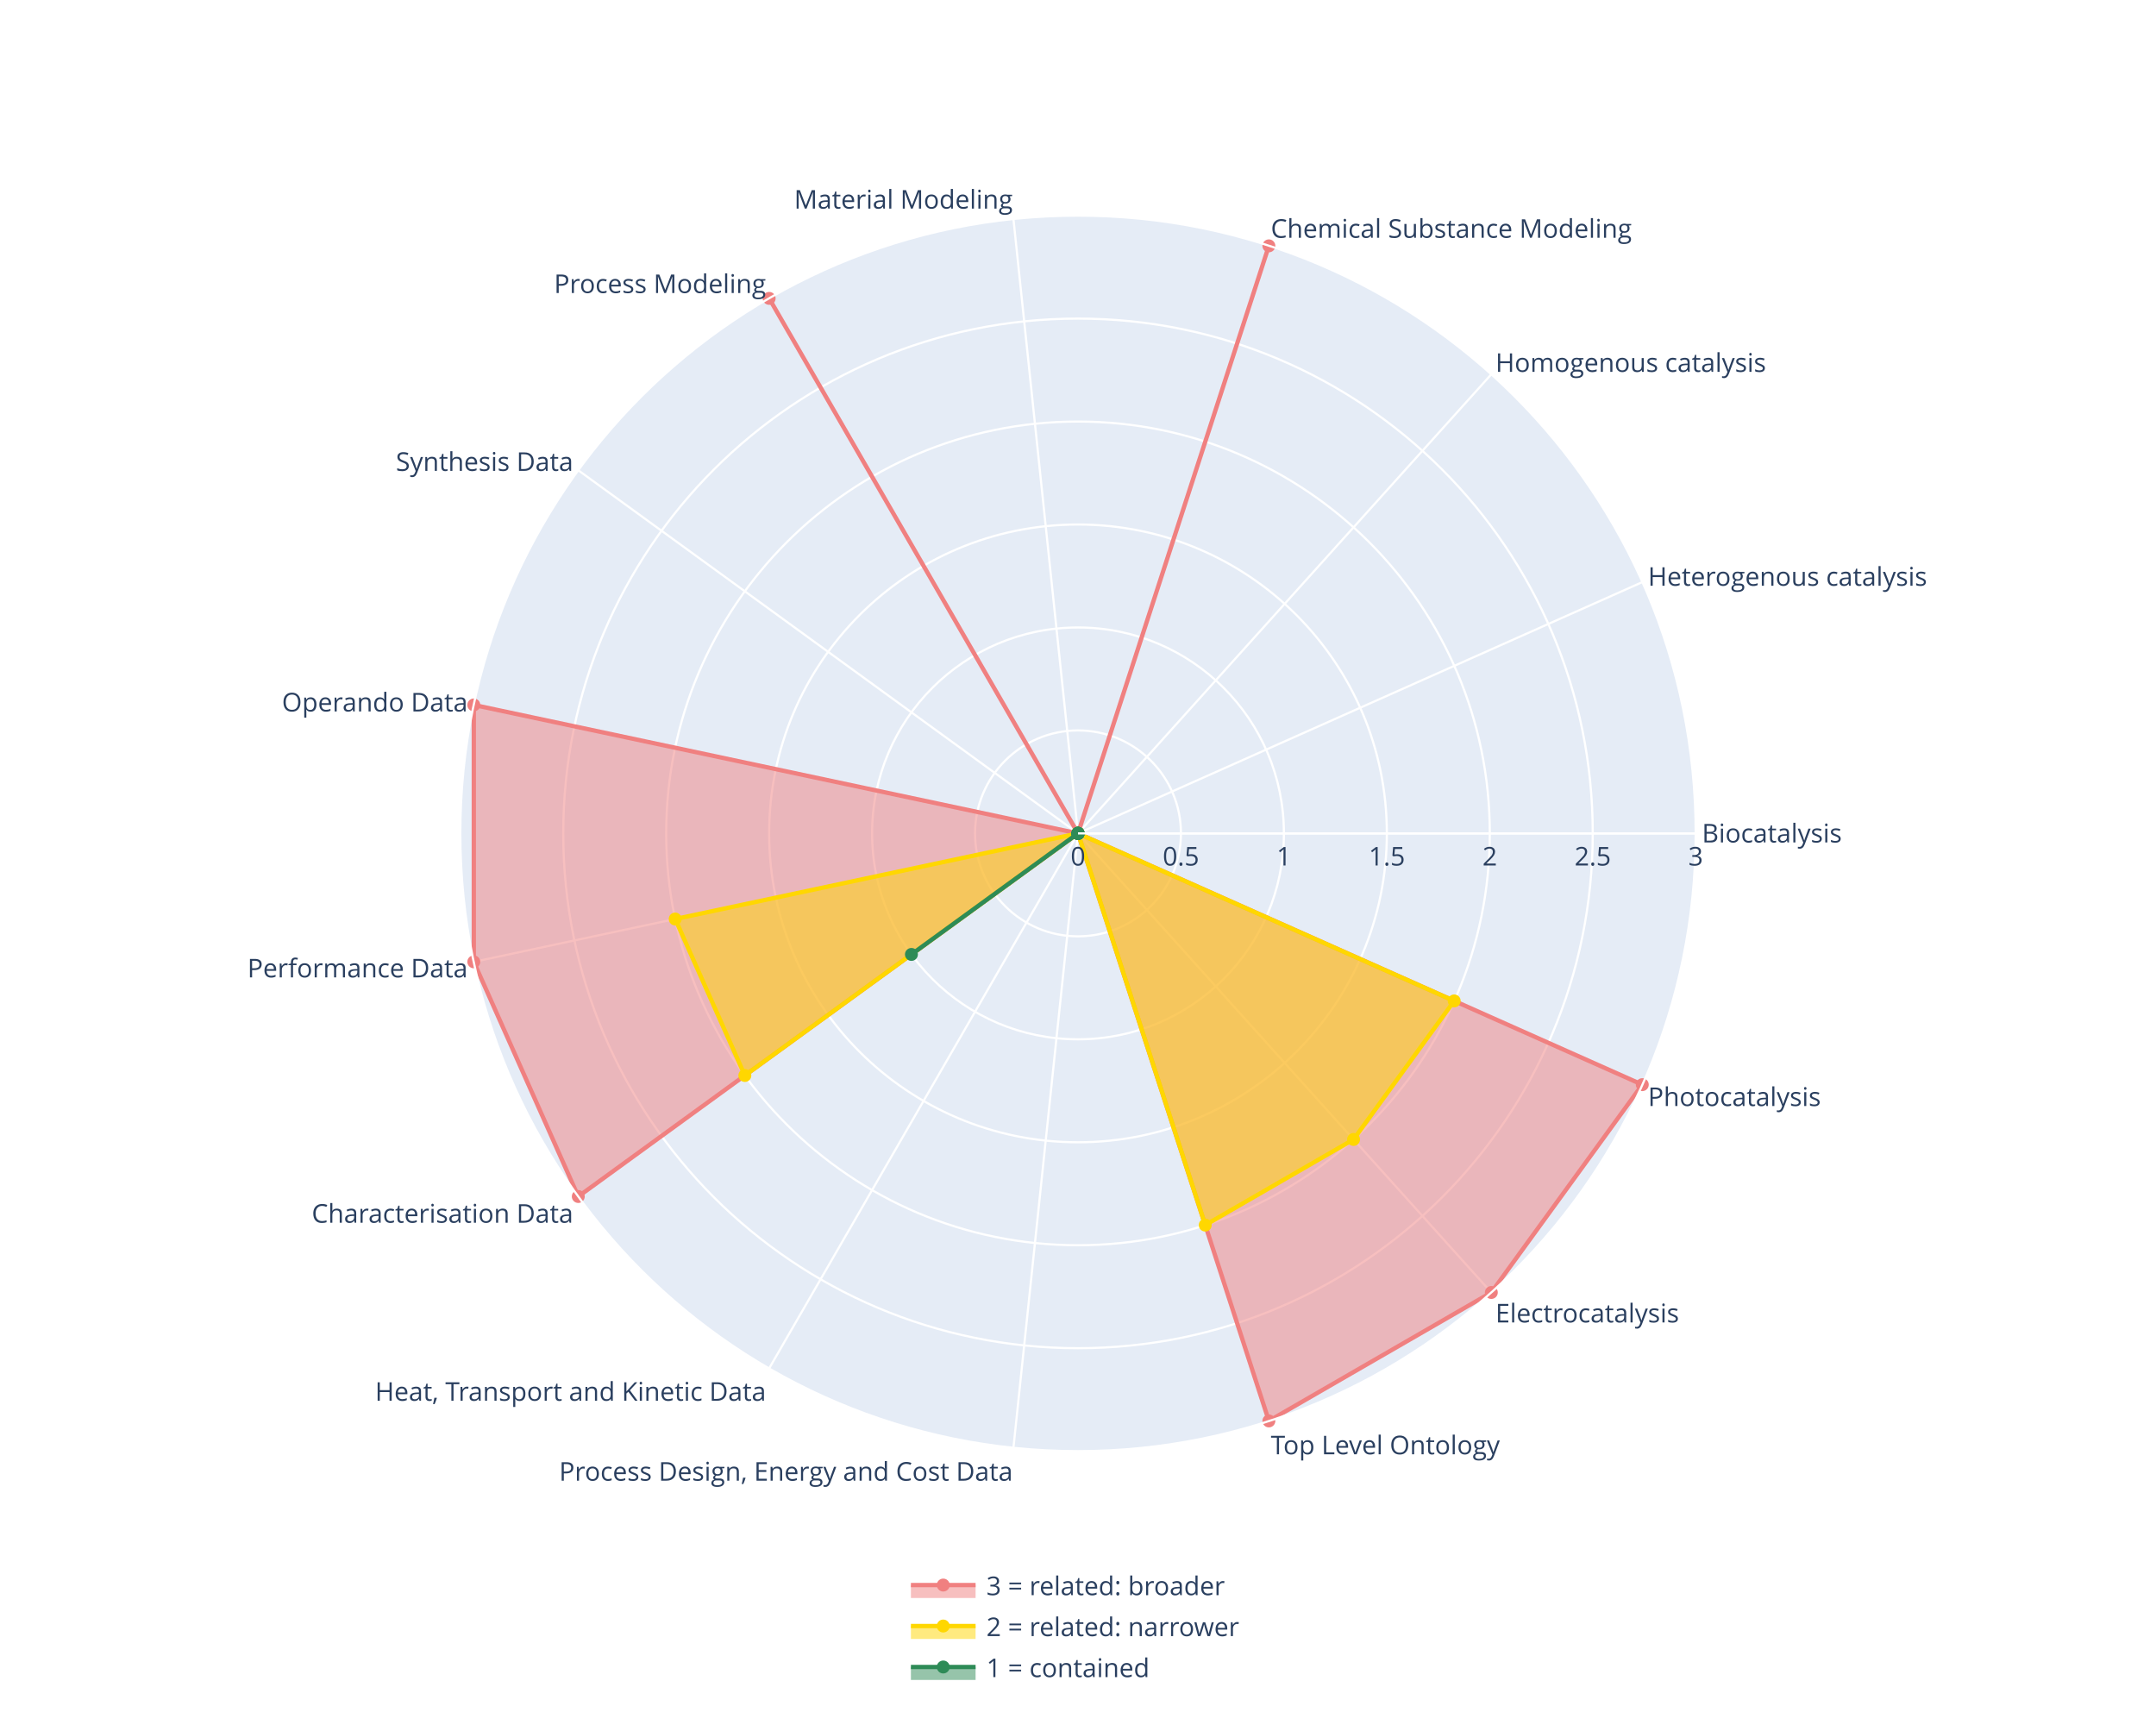
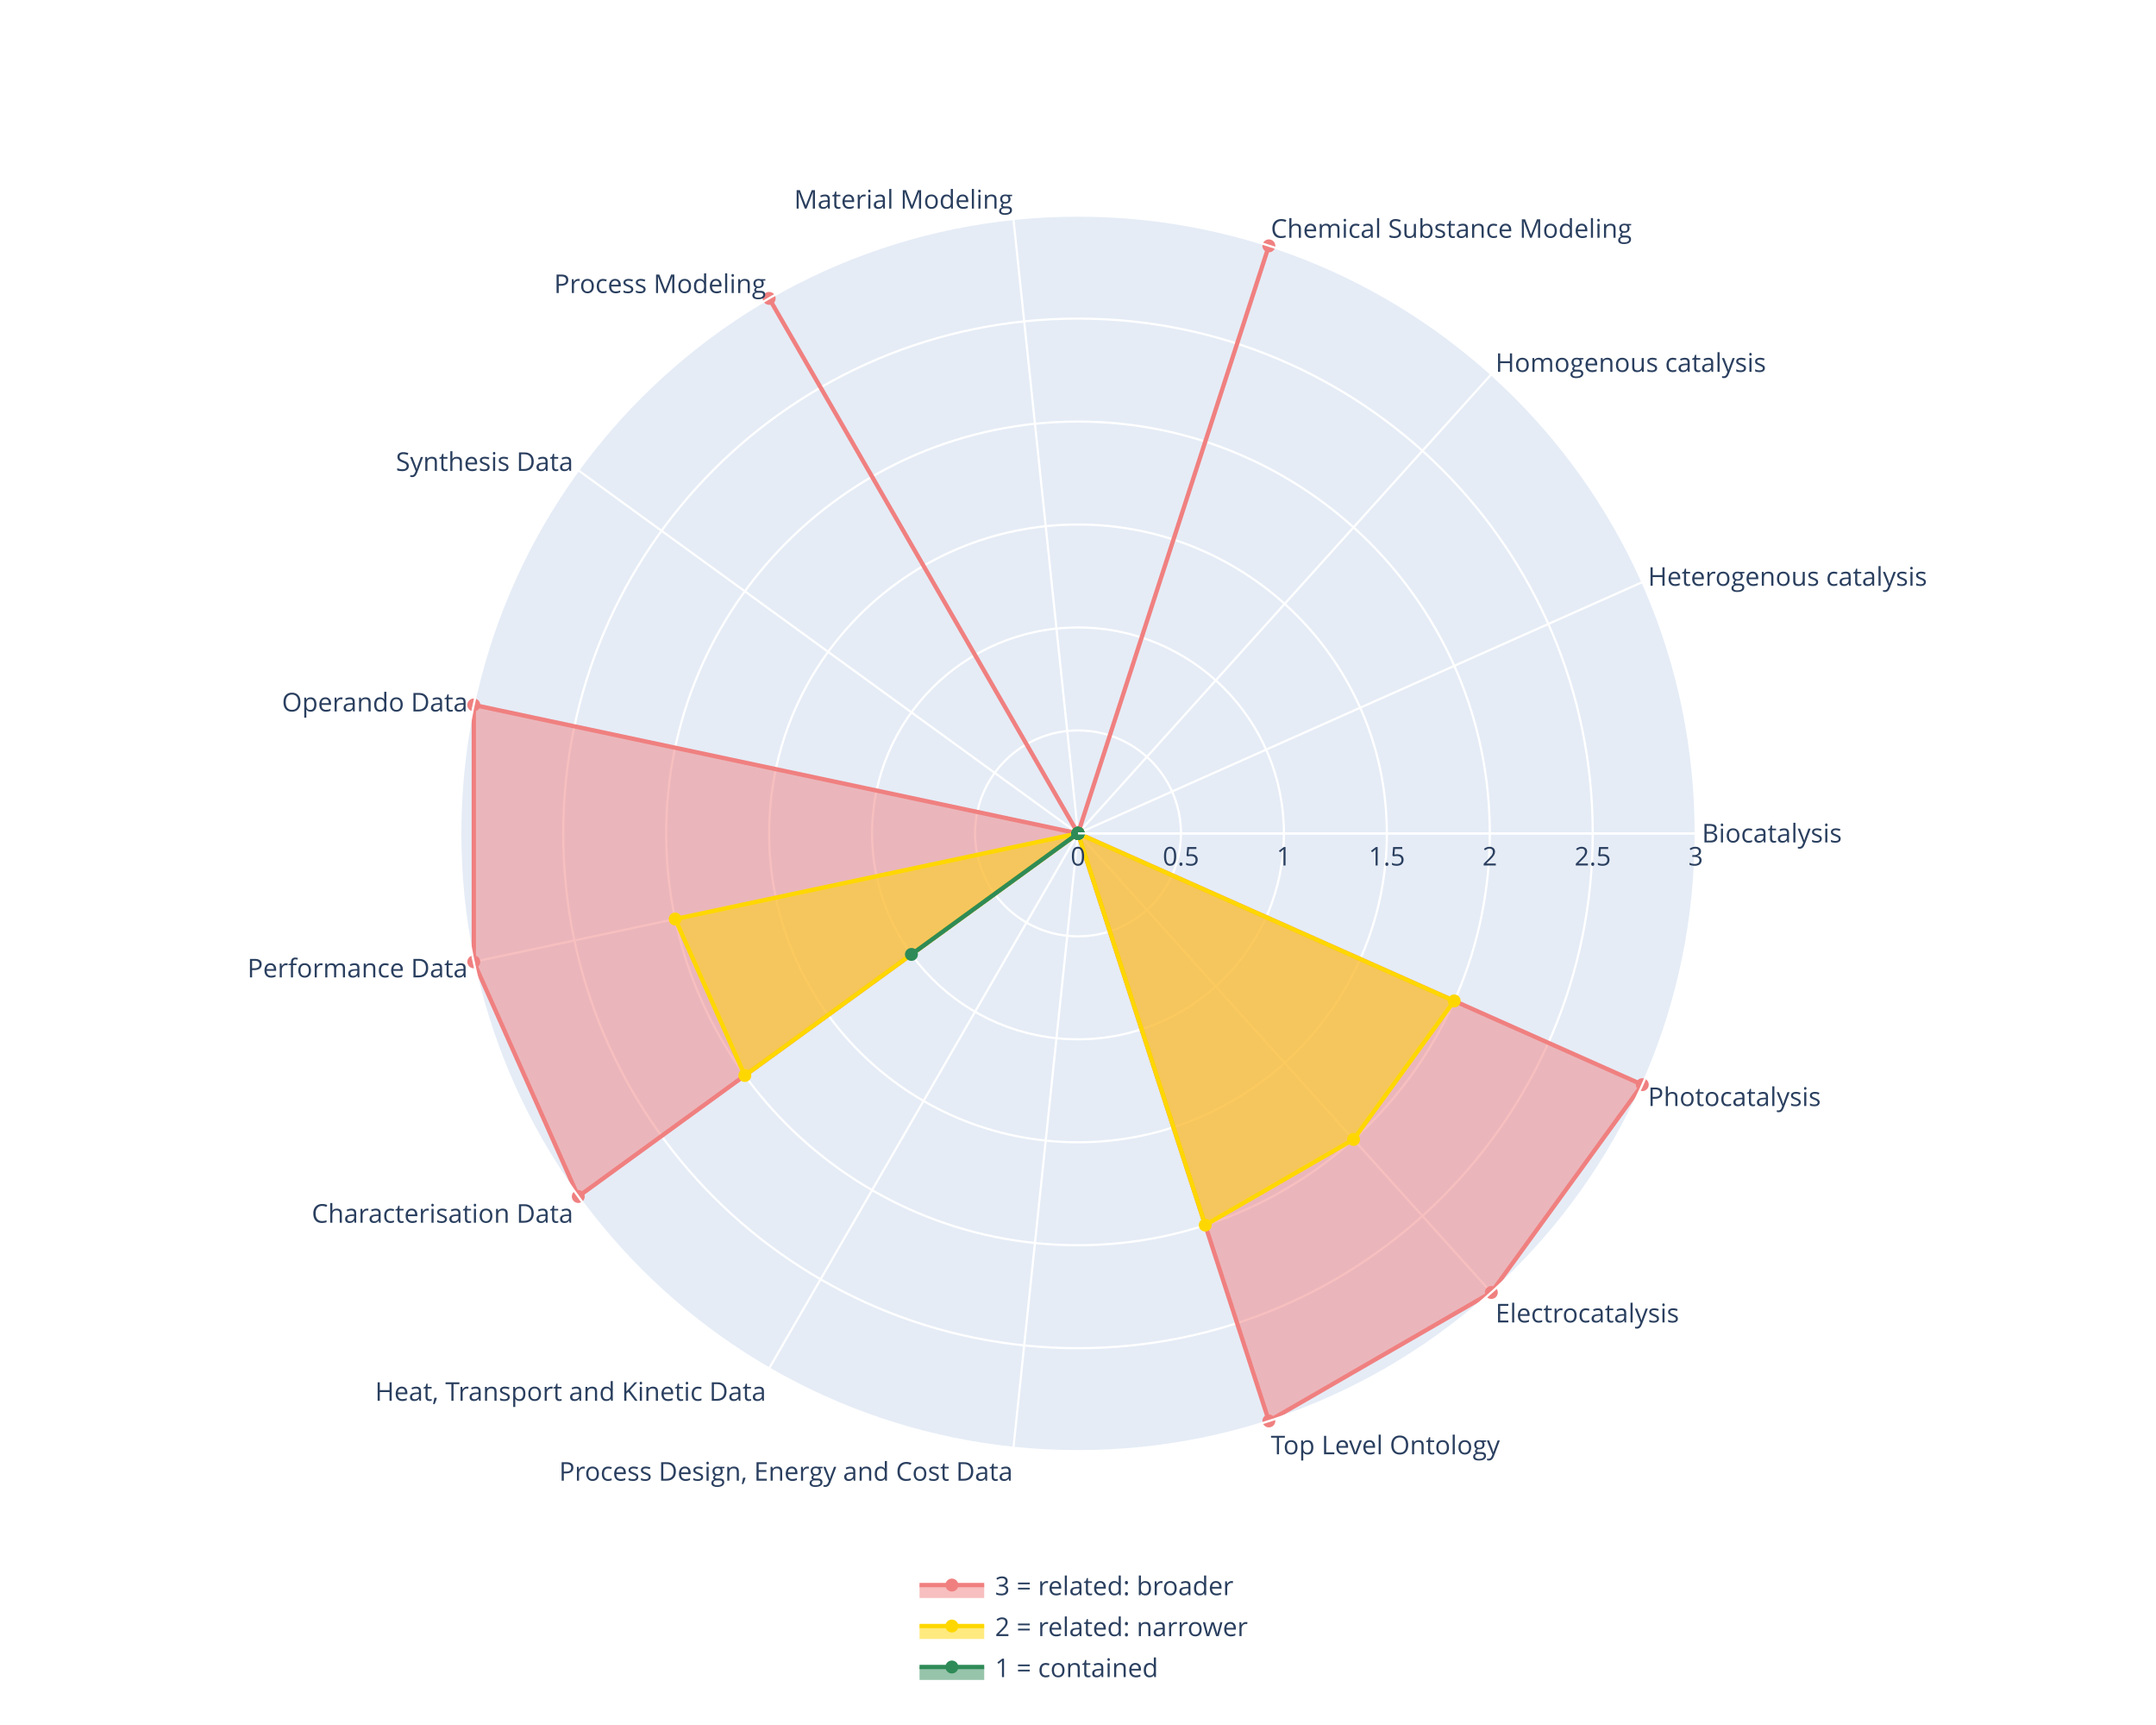
<svg xmlns="http://www.w3.org/2000/svg" class="main-svg" width="1000" height="800" style="" viewBox="0 0 1000 800">
  <rect x="0" y="0" width="1000" height="800" style="fill: rgb(255, 255, 255); fill-opacity: 1;" />
-   <defs id="defs-0e84ad">
+   <defs id="defs-319fe8">
    <g class="clips">
-       <clipPath id="clip0e84adpolar-for-traces">
+       <clipPath id="clip319fe8polar-for-traces">
        <path d="M286.5,0A286.5,286.5 0,1,0 -286.5,-3.508613079557167e-14A286.5,286.5 0,1,0 286.5,7.017226159114334e-14Z" transform="translate(286.5,286.5)" />
      </clipPath>
    </g>
    <g class="gradients" />
    <g class="patterns" />
  </defs>
  <g class="bglayer" />
  <g class="layer-below">
    <g class="imagelayer" />
    <g class="shapelayer" />
  </g>
  <g class="cartesianlayer" />
  <g class="polarlayer">
    <g class="polar">
      <g class="polarsublayer draglayer" />
      <g class="polarsublayer plotbg">
        <path d="M286.5,0A286.5,286.5 0,1,0 -286.5,-3.508613079557167e-14A286.5,286.5 0,1,0 286.5,7.017226159114334e-14Z" transform="translate(500,386.5)" style="fill: rgb(229, 236, 246); fill-opacity: 1;" />
      </g>
      <g class="polarsublayer backplot">
        <g class="maplayer" />
      </g>
      <g class="polarsublayer angular-grid" style="fill: none;">
        <path class="angularaxisgrid" d="M500,386.5L786.5,386.5" style="stroke: rgb(255, 255, 255); stroke-opacity: 1; stroke-width: 1px;" />
        <path class="angularaxisgrid" d="M500,386.5L761.731,269.97" style="stroke: rgb(255, 255, 255); stroke-opacity: 1; stroke-width: 1px;" />
        <path class="angularaxisgrid" d="M500,386.5L691.706,173.589" style="stroke: rgb(255, 255, 255); stroke-opacity: 1; stroke-width: 1px;" />
        <path class="angularaxisgrid" d="M500,386.5L588.533,114.022" style="stroke: rgb(255, 255, 255); stroke-opacity: 1; stroke-width: 1px;" />
        <path class="angularaxisgrid" d="M500,386.5L470.053,101.569" style="stroke: rgb(255, 255, 255); stroke-opacity: 1; stroke-width: 1px;" />
        <path class="angularaxisgrid" d="M500,386.5L356.75,138.384" style="stroke: rgb(255, 255, 255); stroke-opacity: 1; stroke-width: 1px;" />
        <path class="angularaxisgrid" d="M500,386.5L268.217,218.1" style="stroke: rgb(255, 255, 255); stroke-opacity: 1; stroke-width: 1px;" />
        <path class="angularaxisgrid" d="M500,386.5L219.761,326.933" style="stroke: rgb(255, 255, 255); stroke-opacity: 1; stroke-width: 1px;" />
        <path class="angularaxisgrid" d="M500,386.5L219.761,446.067" style="stroke: rgb(255, 255, 255); stroke-opacity: 1; stroke-width: 1px;" />
        <path class="angularaxisgrid" d="M500,386.5L268.217,554.9" style="stroke: rgb(255, 255, 255); stroke-opacity: 1; stroke-width: 1px;" />
        <path class="angularaxisgrid" d="M500,386.5L356.75,634.616" style="stroke: rgb(255, 255, 255); stroke-opacity: 1; stroke-width: 1px;" />
        <path class="angularaxisgrid" d="M500,386.5L470.053,671.431" style="stroke: rgb(255, 255, 255); stroke-opacity: 1; stroke-width: 1px;" />
        <path class="angularaxisgrid" d="M500,386.5L588.533,658.978" style="stroke: rgb(255, 255, 255); stroke-opacity: 1; stroke-width: 1px;" />
        <path class="angularaxisgrid" d="M500,386.5L691.706,599.411" style="stroke: rgb(255, 255, 255); stroke-opacity: 1; stroke-width: 1px;" />
        <path class="angularaxisgrid" d="M500,386.5L761.731,503.03" style="stroke: rgb(255, 255, 255); stroke-opacity: 1; stroke-width: 1px;" />
      </g>
      <g class="polarsublayer radial-grid" transform="translate(500,386.5)" style="fill: none;">
        <path class="xgrid" d="M47.75,0A47.75,47.75 0,1,0 -47.75,-5.847688465928611e-15A47.75,47.75 0,1,0 47.75,1.1695376931857222e-14Z" style="stroke: rgb(255, 255, 255); stroke-opacity: 1; stroke-width: 1px;" />
        <path class="xgrid" d="M95.5,0A95.5,95.5 0,1,0 -95.5,-1.1695376931857222e-14A95.5,95.5 0,1,0 95.5,2.3390753863714445e-14Z" style="stroke: rgb(255, 255, 255); stroke-opacity: 1; stroke-width: 1px;" />
        <path class="xgrid" d="M143.25,0A143.25,143.25 0,1,0 -143.25,-1.7543065397785835e-14A143.25,143.25 0,1,0 143.25,3.508613079557167e-14Z" style="stroke: rgb(255, 255, 255); stroke-opacity: 1; stroke-width: 1px;" />
        <path class="xgrid" d="M191,0A191,191 0,1,0 -191,-2.3390753863714445e-14A191,191 0,1,0 191,4.678150772742889e-14Z" style="stroke: rgb(255, 255, 255); stroke-opacity: 1; stroke-width: 1px;" />
        <path class="xgrid" d="M238.75,0A238.75,238.75 0,1,0 -238.75,-2.923844232964306e-14A238.75,238.75 0,1,0 238.75,5.847688465928612e-14Z" style="stroke: rgb(255, 255, 255); stroke-opacity: 1; stroke-width: 1px;" />
      </g>
      <g class="polarsublayer frontplot" transform="translate(213.5,100)">
        <g class="barlayer" />
        <g class="scatterlayer">
-           <g class="trace scatter traceee88af" style="stroke-miterlimit: 2; opacity: 1;">
-             <g class="fills" clip-path="url(#clip0e84adpolar-for-traces)">
+           <g class="trace scatter tracef027cd" style="stroke-miterlimit: 2; opacity: 1;">
+             <g class="fills" clip-path="url(#clip319fe8polar-for-traces)">
              <g>
                <path class="js-fill" d="M286.5,286.5L286.5,286.5L286.5,286.5L375.03,14.02L286.5,286.5L143.25,38.38L286.5,286.5L6.26,226.93L6.26,346.07L54.72,454.9L286.5,286.5L286.5,286.5L375.03,558.98L478.21,499.41L548.23,403.03L286.5,286.5Z" style="fill: rgb(240, 128, 128); fill-opacity: 0.5; stroke-width: 0;" />
              </g>
            </g>
            <g class="errorbars" />
            <g class="lines">
-               <path class="js-line" d="M286.5,286.5L286.5,286.5L286.5,286.5L375.03,14.02L286.5,286.5L143.25,38.38L286.5,286.5L6.26,226.93L6.26,346.07L54.72,454.9L286.5,286.5L286.5,286.5L375.03,558.98L478.21,499.41L548.23,403.03L286.5,286.5" clip-path="url(#clip0e84adpolar-for-traces)" style="vector-effect: non-scaling-stroke; fill: none; stroke: rgb(240, 128, 128); stroke-opacity: 1; stroke-width: 2px; opacity: 1;" />
+               <path class="js-line" d="M286.5,286.5L286.5,286.5L286.5,286.5L375.03,14.02L286.5,286.5L143.25,38.38L286.5,286.5L6.26,226.93L6.26,346.07L54.72,454.9L286.5,286.5L286.5,286.5L375.03,558.98L478.21,499.41L548.23,403.03L286.5,286.5" clip-path="url(#clip319fe8polar-for-traces)" style="vector-effect: none; fill: none; stroke: rgb(240, 128, 128); stroke-opacity: 1; stroke-width: 2px; opacity: 1;" />
            </g>
            <g class="points">
              <path class="point" transform="translate(286.5,286.5)" d="M3,0A3,3 0 1,1 0,-3A3,3 0 0,1 3,0Z" style="opacity: 1; stroke-width: 0px; fill: rgb(240, 128, 128); fill-opacity: 1;" />
              <path class="point" transform="translate(286.5,286.5)" d="M3,0A3,3 0 1,1 0,-3A3,3 0 0,1 3,0Z" style="opacity: 1; stroke-width: 0px; fill: rgb(240, 128, 128); fill-opacity: 1;" />
              <path class="point" transform="translate(286.5,286.5)" d="M3,0A3,3 0 1,1 0,-3A3,3 0 0,1 3,0Z" style="opacity: 1; stroke-width: 0px; fill: rgb(240, 128, 128); fill-opacity: 1;" />
              <path class="point" transform="translate(375.03,14.02)" d="M3,0A3,3 0 1,1 0,-3A3,3 0 0,1 3,0Z" style="opacity: 1; stroke-width: 0px; fill: rgb(240, 128, 128); fill-opacity: 1;" />
              <path class="point" transform="translate(286.5,286.5)" d="M3,0A3,3 0 1,1 0,-3A3,3 0 0,1 3,0Z" style="opacity: 1; stroke-width: 0px; fill: rgb(240, 128, 128); fill-opacity: 1;" />
              <path class="point" transform="translate(143.25,38.38)" d="M3,0A3,3 0 1,1 0,-3A3,3 0 0,1 3,0Z" style="opacity: 1; stroke-width: 0px; fill: rgb(240, 128, 128); fill-opacity: 1;" />
              <path class="point" transform="translate(286.5,286.5)" d="M3,0A3,3 0 1,1 0,-3A3,3 0 0,1 3,0Z" style="opacity: 1; stroke-width: 0px; fill: rgb(240, 128, 128); fill-opacity: 1;" />
              <path class="point" transform="translate(6.26,226.93)" d="M3,0A3,3 0 1,1 0,-3A3,3 0 0,1 3,0Z" style="opacity: 1; stroke-width: 0px; fill: rgb(240, 128, 128); fill-opacity: 1;" />
              <path class="point" transform="translate(6.26,346.07)" d="M3,0A3,3 0 1,1 0,-3A3,3 0 0,1 3,0Z" style="opacity: 1; stroke-width: 0px; fill: rgb(240, 128, 128); fill-opacity: 1;" />
              <path class="point" transform="translate(54.72,454.9)" d="M3,0A3,3 0 1,1 0,-3A3,3 0 0,1 3,0Z" style="opacity: 1; stroke-width: 0px; fill: rgb(240, 128, 128); fill-opacity: 1;" />
              <path class="point" transform="translate(286.5,286.5)" d="M3,0A3,3 0 1,1 0,-3A3,3 0 0,1 3,0Z" style="opacity: 1; stroke-width: 0px; fill: rgb(240, 128, 128); fill-opacity: 1;" />
              <path class="point" transform="translate(286.5,286.5)" d="M3,0A3,3 0 1,1 0,-3A3,3 0 0,1 3,0Z" style="opacity: 1; stroke-width: 0px; fill: rgb(240, 128, 128); fill-opacity: 1;" />
              <path class="point" transform="translate(375.03,558.98)" d="M3,0A3,3 0 1,1 0,-3A3,3 0 0,1 3,0Z" style="opacity: 1; stroke-width: 0px; fill: rgb(240, 128, 128); fill-opacity: 1;" />
              <path class="point" transform="translate(478.21,499.41)" d="M3,0A3,3 0 1,1 0,-3A3,3 0 0,1 3,0Z" style="opacity: 1; stroke-width: 0px; fill: rgb(240, 128, 128); fill-opacity: 1;" />
              <path class="point" transform="translate(548.23,403.03)" d="M3,0A3,3 0 1,1 0,-3A3,3 0 0,1 3,0Z" style="opacity: 1; stroke-width: 0px; fill: rgb(240, 128, 128); fill-opacity: 1;" />
              <path class="point" transform="translate(286.5,286.5)" d="M3,0A3,3 0 1,1 0,-3A3,3 0 0,1 3,0Z" style="opacity: 1; stroke-width: 0px; fill: rgb(240, 128, 128); fill-opacity: 1;" />
            </g>
            <g class="text" />
          </g>
-           <g class="trace scatter tracedcbdb8" style="stroke-miterlimit: 2; opacity: 1;">
-             <g class="fills" clip-path="url(#clip0e84adpolar-for-traces)">
+           <g class="trace scatter trace88385b" style="stroke-miterlimit: 2; opacity: 1;">
+             <g class="fills" clip-path="url(#clip319fe8polar-for-traces)">
              <g>
                <path class="js-fill" d="M286.5,286.5L286.5,286.5L286.5,286.5L286.5,286.5L286.5,286.5L286.5,286.5L286.5,286.5L286.5,286.5L99.67,326.21L131.98,398.77L286.5,286.5L286.5,286.5L345.52,468.15L414.3,428.44L460.99,364.19L286.5,286.5Z" style="fill: rgb(255, 215, 0); fill-opacity: 0.5; stroke-width: 0;" />
              </g>
            </g>
            <g class="errorbars" />
            <g class="lines">
-               <path class="js-line" d="M286.5,286.5L286.5,286.5L286.5,286.5L286.5,286.5L286.5,286.5L286.5,286.5L286.5,286.5L286.5,286.5L99.67,326.21L131.98,398.77L286.5,286.5L286.5,286.5L345.52,468.15L414.3,428.44L460.99,364.19L286.5,286.5" clip-path="url(#clip0e84adpolar-for-traces)" style="vector-effect: non-scaling-stroke; fill: none; stroke: rgb(255, 215, 0); stroke-opacity: 1; stroke-width: 2px; opacity: 1;" />
+               <path class="js-line" d="M286.5,286.5L286.5,286.5L286.5,286.5L286.5,286.5L286.5,286.5L286.5,286.5L286.5,286.5L286.5,286.5L99.67,326.21L131.98,398.77L286.5,286.5L286.5,286.5L345.52,468.15L414.3,428.44L460.99,364.19L286.5,286.5" clip-path="url(#clip319fe8polar-for-traces)" style="vector-effect: none; fill: none; stroke: rgb(255, 215, 0); stroke-opacity: 1; stroke-width: 2px; opacity: 1;" />
            </g>
            <g class="points">
              <path class="point" transform="translate(286.5,286.5)" d="M3,0A3,3 0 1,1 0,-3A3,3 0 0,1 3,0Z" style="opacity: 1; stroke-width: 0px; fill: rgb(255, 215, 0); fill-opacity: 1;" />
              <path class="point" transform="translate(286.5,286.5)" d="M3,0A3,3 0 1,1 0,-3A3,3 0 0,1 3,0Z" style="opacity: 1; stroke-width: 0px; fill: rgb(255, 215, 0); fill-opacity: 1;" />
              <path class="point" transform="translate(286.5,286.5)" d="M3,0A3,3 0 1,1 0,-3A3,3 0 0,1 3,0Z" style="opacity: 1; stroke-width: 0px; fill: rgb(255, 215, 0); fill-opacity: 1;" />
              <path class="point" transform="translate(286.5,286.5)" d="M3,0A3,3 0 1,1 0,-3A3,3 0 0,1 3,0Z" style="opacity: 1; stroke-width: 0px; fill: rgb(255, 215, 0); fill-opacity: 1;" />
              <path class="point" transform="translate(286.5,286.5)" d="M3,0A3,3 0 1,1 0,-3A3,3 0 0,1 3,0Z" style="opacity: 1; stroke-width: 0px; fill: rgb(255, 215, 0); fill-opacity: 1;" />
              <path class="point" transform="translate(286.5,286.5)" d="M3,0A3,3 0 1,1 0,-3A3,3 0 0,1 3,0Z" style="opacity: 1; stroke-width: 0px; fill: rgb(255, 215, 0); fill-opacity: 1;" />
              <path class="point" transform="translate(286.5,286.5)" d="M3,0A3,3 0 1,1 0,-3A3,3 0 0,1 3,0Z" style="opacity: 1; stroke-width: 0px; fill: rgb(255, 215, 0); fill-opacity: 1;" />
              <path class="point" transform="translate(286.5,286.5)" d="M3,0A3,3 0 1,1 0,-3A3,3 0 0,1 3,0Z" style="opacity: 1; stroke-width: 0px; fill: rgb(255, 215, 0); fill-opacity: 1;" />
              <path class="point" transform="translate(99.67,326.21)" d="M3,0A3,3 0 1,1 0,-3A3,3 0 0,1 3,0Z" style="opacity: 1; stroke-width: 0px; fill: rgb(255, 215, 0); fill-opacity: 1;" />
              <path class="point" transform="translate(131.98,398.77)" d="M3,0A3,3 0 1,1 0,-3A3,3 0 0,1 3,0Z" style="opacity: 1; stroke-width: 0px; fill: rgb(255, 215, 0); fill-opacity: 1;" />
              <path class="point" transform="translate(286.5,286.5)" d="M3,0A3,3 0 1,1 0,-3A3,3 0 0,1 3,0Z" style="opacity: 1; stroke-width: 0px; fill: rgb(255, 215, 0); fill-opacity: 1;" />
              <path class="point" transform="translate(286.5,286.5)" d="M3,0A3,3 0 1,1 0,-3A3,3 0 0,1 3,0Z" style="opacity: 1; stroke-width: 0px; fill: rgb(255, 215, 0); fill-opacity: 1;" />
              <path class="point" transform="translate(345.52,468.15)" d="M3,0A3,3 0 1,1 0,-3A3,3 0 0,1 3,0Z" style="opacity: 1; stroke-width: 0px; fill: rgb(255, 215, 0); fill-opacity: 1;" />
              <path class="point" transform="translate(414.3,428.44)" d="M3,0A3,3 0 1,1 0,-3A3,3 0 0,1 3,0Z" style="opacity: 1; stroke-width: 0px; fill: rgb(255, 215, 0); fill-opacity: 1;" />
              <path class="point" transform="translate(460.99,364.19)" d="M3,0A3,3 0 1,1 0,-3A3,3 0 0,1 3,0Z" style="opacity: 1; stroke-width: 0px; fill: rgb(255, 215, 0); fill-opacity: 1;" />
              <path class="point" transform="translate(286.5,286.5)" d="M3,0A3,3 0 1,1 0,-3A3,3 0 0,1 3,0Z" style="opacity: 1; stroke-width: 0px; fill: rgb(255, 215, 0); fill-opacity: 1;" />
            </g>
            <g class="text" />
          </g>
-           <g class="trace scatter trace6a3f69" style="stroke-miterlimit: 2; opacity: 1;">
-             <g class="fills" clip-path="url(#clip0e84adpolar-for-traces)">
+           <g class="trace scatter trace6c2a6a" style="stroke-miterlimit: 2; opacity: 1;">
+             <g class="fills" clip-path="url(#clip319fe8polar-for-traces)">
              <g>
                <path class="js-fill" d="M286.5,286.5L286.5,286.5L286.5,286.5L286.5,286.5L286.5,286.5L286.5,286.5L286.5,286.5L286.5,286.5L286.5,286.5L209.24,342.63L286.5,286.5L286.5,286.5L286.5,286.5L286.5,286.5L286.5,286.5L286.5,286.5Z" style="fill: rgb(46, 139, 87); fill-opacity: 0.5; stroke-width: 0;" />
              </g>
            </g>
            <g class="errorbars" />
            <g class="lines">
-               <path class="js-line" d="M286.5,286.5L286.5,286.5L286.5,286.5L286.5,286.5L286.5,286.5L286.5,286.5L286.5,286.5L286.5,286.5L286.5,286.5L209.24,342.63L286.5,286.5L286.5,286.5L286.5,286.5L286.5,286.5L286.5,286.5L286.5,286.5" clip-path="url(#clip0e84adpolar-for-traces)" style="vector-effect: non-scaling-stroke; fill: none; stroke: rgb(46, 139, 87); stroke-opacity: 1; stroke-width: 2px; opacity: 1;" />
+               <path class="js-line" d="M286.5,286.5L286.5,286.5L286.5,286.5L286.5,286.5L286.5,286.5L286.5,286.5L286.5,286.5L286.5,286.5L286.5,286.5L209.24,342.63L286.5,286.5L286.5,286.5L286.5,286.5L286.5,286.5L286.5,286.5L286.5,286.5" clip-path="url(#clip319fe8polar-for-traces)" style="vector-effect: none; fill: none; stroke: rgb(46, 139, 87); stroke-opacity: 1; stroke-width: 2px; opacity: 1;" />
            </g>
            <g class="points">
              <path class="point" transform="translate(286.5,286.5)" d="M3,0A3,3 0 1,1 0,-3A3,3 0 0,1 3,0Z" style="opacity: 1; stroke-width: 0px; fill: rgb(46, 139, 87); fill-opacity: 1;" />
              <path class="point" transform="translate(286.5,286.5)" d="M3,0A3,3 0 1,1 0,-3A3,3 0 0,1 3,0Z" style="opacity: 1; stroke-width: 0px; fill: rgb(46, 139, 87); fill-opacity: 1;" />
              <path class="point" transform="translate(286.5,286.5)" d="M3,0A3,3 0 1,1 0,-3A3,3 0 0,1 3,0Z" style="opacity: 1; stroke-width: 0px; fill: rgb(46, 139, 87); fill-opacity: 1;" />
              <path class="point" transform="translate(286.5,286.5)" d="M3,0A3,3 0 1,1 0,-3A3,3 0 0,1 3,0Z" style="opacity: 1; stroke-width: 0px; fill: rgb(46, 139, 87); fill-opacity: 1;" />
              <path class="point" transform="translate(286.5,286.5)" d="M3,0A3,3 0 1,1 0,-3A3,3 0 0,1 3,0Z" style="opacity: 1; stroke-width: 0px; fill: rgb(46, 139, 87); fill-opacity: 1;" />
              <path class="point" transform="translate(286.5,286.5)" d="M3,0A3,3 0 1,1 0,-3A3,3 0 0,1 3,0Z" style="opacity: 1; stroke-width: 0px; fill: rgb(46, 139, 87); fill-opacity: 1;" />
              <path class="point" transform="translate(286.5,286.5)" d="M3,0A3,3 0 1,1 0,-3A3,3 0 0,1 3,0Z" style="opacity: 1; stroke-width: 0px; fill: rgb(46, 139, 87); fill-opacity: 1;" />
              <path class="point" transform="translate(286.5,286.5)" d="M3,0A3,3 0 1,1 0,-3A3,3 0 0,1 3,0Z" style="opacity: 1; stroke-width: 0px; fill: rgb(46, 139, 87); fill-opacity: 1;" />
              <path class="point" transform="translate(286.5,286.5)" d="M3,0A3,3 0 1,1 0,-3A3,3 0 0,1 3,0Z" style="opacity: 1; stroke-width: 0px; fill: rgb(46, 139, 87); fill-opacity: 1;" />
              <path class="point" transform="translate(209.24,342.63)" d="M3,0A3,3 0 1,1 0,-3A3,3 0 0,1 3,0Z" style="opacity: 1; stroke-width: 0px; fill: rgb(46, 139, 87); fill-opacity: 1;" />
              <path class="point" transform="translate(286.5,286.5)" d="M3,0A3,3 0 1,1 0,-3A3,3 0 0,1 3,0Z" style="opacity: 1; stroke-width: 0px; fill: rgb(46, 139, 87); fill-opacity: 1;" />
              <path class="point" transform="translate(286.5,286.5)" d="M3,0A3,3 0 1,1 0,-3A3,3 0 0,1 3,0Z" style="opacity: 1; stroke-width: 0px; fill: rgb(46, 139, 87); fill-opacity: 1;" />
              <path class="point" transform="translate(286.5,286.5)" d="M3,0A3,3 0 1,1 0,-3A3,3 0 0,1 3,0Z" style="opacity: 1; stroke-width: 0px; fill: rgb(46, 139, 87); fill-opacity: 1;" />
              <path class="point" transform="translate(286.5,286.5)" d="M3,0A3,3 0 1,1 0,-3A3,3 0 0,1 3,0Z" style="opacity: 1; stroke-width: 0px; fill: rgb(46, 139, 87); fill-opacity: 1;" />
              <path class="point" transform="translate(286.5,286.5)" d="M3,0A3,3 0 1,1 0,-3A3,3 0 0,1 3,0Z" style="opacity: 1; stroke-width: 0px; fill: rgb(46, 139, 87); fill-opacity: 1;" />
              <path class="point" transform="translate(286.5,286.5)" d="M3,0A3,3 0 1,1 0,-3A3,3 0 0,1 3,0Z" style="opacity: 1; stroke-width: 0px; fill: rgb(46, 139, 87); fill-opacity: 1;" />
            </g>
            <g class="text" />
          </g>
        </g>
      </g>
      <g class="polarsublayer angular-line">
        <path d="M286.5,0A286.5,286.5 0,1,0 -286.5,-3.508613079557167e-14A286.5,286.5 0,1,0 286.5,7.017226159114334e-14Z" transform="translate(500,386.5)" stroke-width="1" style="fill: none; stroke: rgb(255, 255, 255); stroke-opacity: 1;" />
      </g>
      <g class="polarsublayer radial-line">
        <line x1="0" y1="0" x2="286.5" y2="0" transform="translate(500,386.5)" stroke-width="1" style="fill: none; stroke: rgb(255, 255, 255); stroke-opacity: 1;" />
      </g>
      <g class="polarsublayer angular-axis">
        <g class="angularaxistick">
          <text text-anchor="start" x="2.9" y="4.2" transform="translate(786.5,386.5)" style="font-family: 'Open Sans', verdana, arial, sans-serif; font-size: 12px; fill: rgb(42, 63, 95); fill-opacity: 1; white-space: pre; opacity: 1;">Biocatalysis</text>
        </g>
        <g class="angularaxistick">
          <text text-anchor="start" x="2.649" y="1.681" transform="translate(761.7308,269.97)" style="font-family: 'Open Sans', verdana, arial, sans-serif; font-size: 12px; fill: rgb(42, 63, 95); fill-opacity: 1; white-space: pre; opacity: 1;">Heterogenous catalysis</text>
        </g>
        <g class="angularaxistick">
          <text text-anchor="start" x="1.94" y="-1.128" transform="translate(691.7059,173.589)" style="font-family: 'Open Sans', verdana, arial, sans-serif; font-size: 12px; fill: rgb(42, 63, 95); fill-opacity: 1; white-space: pre; opacity: 1;">Homogenous catalysis</text>
        </g>
        <g class="angularaxistick">
          <text text-anchor="start" x="0.896" y="-3.743" transform="translate(588.5334,114.0223)" style="font-family: 'Open Sans', verdana, arial, sans-serif; font-size: 12px; fill: rgb(42, 63, 95); fill-opacity: 1; white-space: pre; opacity: 1;">Chemical Substance Modeling</text>
        </g>
        <g class="angularaxistick">
          <text text-anchor="end" x="-0.303" y="-4.832" transform="translate(470.0526,101.5695)" style="font-family: 'Open Sans', verdana, arial, sans-serif; font-size: 12px; fill: rgb(42, 63, 95); fill-opacity: 1; white-space: pre; opacity: 1;">Material Modeling</text>
        </g>
        <g class="angularaxistick">
          <text text-anchor="end" x="-1.45" y="-2.49" transform="translate(356.75,138.3837)" style="font-family: 'Open Sans', verdana, arial, sans-serif; font-size: 12px; fill: rgb(42, 63, 95); fill-opacity: 1; white-space: pre; opacity: 1;">Process Modeling</text>
        </g>
        <g class="angularaxistick">
          <text text-anchor="end" x="-2.346" y="0.283" transform="translate(268.2166,218.0995)" style="font-family: 'Open Sans', verdana, arial, sans-serif; font-size: 12px; fill: rgb(42, 63, 95); fill-opacity: 1; white-space: pre; opacity: 1;">Synthesis Data</text>
        </g>
        <g class="angularaxistick">
          <text text-anchor="end" x="-2.837" y="3.006" transform="translate(219.7607,326.9333)" style="font-family: 'Open Sans', verdana, arial, sans-serif; font-size: 12px; fill: rgb(42, 63, 95); fill-opacity: 1; white-space: pre; opacity: 1;">Operando Data</text>
        </g>
        <g class="angularaxistick">
          <text text-anchor="end" x="-2.837" y="7.206" transform="translate(219.7607,446.0667)" style="font-family: 'Open Sans', verdana, arial, sans-serif; font-size: 12px; fill: rgb(42, 63, 95); fill-opacity: 1; white-space: pre; opacity: 1;">Performance Data</text>
        </g>
        <g class="angularaxistick">
          <text text-anchor="end" x="-2.346" y="12.156" transform="translate(268.2166,554.9005)" style="font-family: 'Open Sans', verdana, arial, sans-serif; font-size: 12px; fill: rgb(42, 63, 95); fill-opacity: 1; white-space: pre; opacity: 1;">Characterisation Data</text>
        </g>
        <g class="angularaxistick">
          <text text-anchor="end" x="-1.45" y="15.004" transform="translate(356.75,634.6163)" style="font-family: 'Open Sans', verdana, arial, sans-serif; font-size: 12px; fill: rgb(42, 63, 95); fill-opacity: 1; white-space: pre; opacity: 1;">Heat, Transport and Kinetic Data</text>
        </g>
        <g class="angularaxistick">
          <text text-anchor="end" x="-0.303" y="15.257" transform="translate(470.0526,671.4305)" style="font-family: 'Open Sans', verdana, arial, sans-serif; font-size: 12px; fill: rgb(42, 63, 95); fill-opacity: 1; white-space: pre; opacity: 1;">Process Design, Energy and Cost Data</text>
        </g>
        <g class="angularaxistick">
          <text text-anchor="start" x="0.896" y="15.469" transform="translate(588.5334,658.9777)" style="font-family: 'Open Sans', verdana, arial, sans-serif; font-size: 12px; fill: rgb(42, 63, 95); fill-opacity: 1; white-space: pre; opacity: 1;">Top Level Ontology</text>
        </g>
        <g class="angularaxistick">
          <text text-anchor="start" x="1.94" y="13.883" transform="translate(691.7059,599.411)" style="font-family: 'Open Sans', verdana, arial, sans-serif; font-size: 12px; fill: rgb(42, 63, 95); fill-opacity: 1; white-space: pre; opacity: 1;">Electrocatalysis</text>
        </g>
        <g class="angularaxistick">
          <text text-anchor="start" x="2.649" y="9.897" transform="translate(761.7308,503.03)" style="font-family: 'Open Sans', verdana, arial, sans-serif; font-size: 12px; fill: rgb(42, 63, 95); fill-opacity: 1; white-space: pre; opacity: 1;">Photocatalysis</text>
        </g>
      </g>
      <g class="polarsublayer radial-axis" transform="translate(500,386.5)">
        <g class="xtick">
          <text text-anchor="middle" x="0" y="14.9" transform="" style="font-family: 'Open Sans', verdana, arial, sans-serif; font-size: 12px; fill: rgb(42, 63, 95); fill-opacity: 1; white-space: pre; opacity: 1;">0</text>
        </g>
        <g class="xtick">
          <text text-anchor="middle" x="0" y="14.9" transform="translate(47.75,0)" style="font-family: 'Open Sans', verdana, arial, sans-serif; font-size: 12px; fill: rgb(42, 63, 95); fill-opacity: 1; white-space: pre; opacity: 1;">0.5</text>
        </g>
        <g class="xtick">
          <text text-anchor="middle" x="0" y="14.9" transform="translate(95.5,0)" style="font-family: 'Open Sans', verdana, arial, sans-serif; font-size: 12px; fill: rgb(42, 63, 95); fill-opacity: 1; white-space: pre; opacity: 1;">1</text>
        </g>
        <g class="xtick">
          <text text-anchor="middle" x="0" y="14.9" transform="translate(143.25,0)" style="font-family: 'Open Sans', verdana, arial, sans-serif; font-size: 12px; fill: rgb(42, 63, 95); fill-opacity: 1; white-space: pre; opacity: 1;">1.5</text>
        </g>
        <g class="xtick">
          <text text-anchor="middle" x="0" y="14.9" transform="translate(191,0)" style="font-family: 'Open Sans', verdana, arial, sans-serif; font-size: 12px; fill: rgb(42, 63, 95); fill-opacity: 1; white-space: pre; opacity: 1;">2</text>
        </g>
        <g class="xtick">
          <text text-anchor="middle" x="0" y="14.9" transform="translate(238.75,0)" style="font-family: 'Open Sans', verdana, arial, sans-serif; font-size: 12px; fill: rgb(42, 63, 95); fill-opacity: 1; white-space: pre; opacity: 1;">2.5</text>
        </g>
        <g class="xtick">
          <text text-anchor="middle" x="0" y="14.9" transform="translate(286.5,0)" style="font-family: 'Open Sans', verdana, arial, sans-serif; font-size: 12px; fill: rgb(42, 63, 95); fill-opacity: 1; white-space: pre; opacity: 1;">3</text>
        </g>
      </g>
    </g>
  </g>
  <g class="smithlayer" />
  <g class="ternarylayer" />
  <g class="geolayer" />
  <g class="funnelarealayer" />
  <g class="pielayer" />
  <g class="iciclelayer" />
  <g class="treemaplayer" />
  <g class="sunburstlayer" />
  <g class="glimages" />
-   <defs id="topdefs-0e84ad">
+   <defs id="topdefs-319fe8">
    <g class="clips" />
-     <clipPath id="legend0e84ad">
-       <rect width="165" height="67" x="0" y="0" />
+     <clipPath id="legend319fe8">
+       <rect width="157" height="67" x="0" y="0" />
    </clipPath>
  </defs>
  <g class="layer-above">
    <g class="imagelayer" />
    <g class="shapelayer" />
  </g>
  <g class="infolayer">
-     <g class="legend" pointer-events="all" transform="translate(417.5,720.6)">
-       <rect class="bg" shape-rendering="crispEdges" width="165" height="67" x="0" y="0" style="stroke: rgb(68, 68, 68); stroke-opacity: 1; fill: rgb(255, 255, 255); fill-opacity: 1; stroke-width: 0px;" />
-       <g class="scrollbox" transform="" clip-path="url(#legend0e84ad)">
+     <g class="legend" pointer-events="all" transform="translate(421.5,720.6)">
+       <rect class="bg" shape-rendering="crispEdges" width="157" height="67" x="0" y="0" style="stroke: rgb(68, 68, 68); stroke-opacity: 1; fill: rgb(255, 255, 255); fill-opacity: 1; stroke-width: 0px;" />
+       <g class="scrollbox" transform="" clip-path="url(#legend319fe8)">
        <g class="groups">
          <g class="traces" transform="translate(0,14.5)" style="opacity: 1;">
            <text class="legendtext" text-anchor="start" x="40" y="4.68" style="font-family: 'Open Sans', verdana, arial, sans-serif; font-size: 12px; fill: rgb(42, 63, 95); fill-opacity: 1; white-space: pre;">3 = related: broader</text>
            <g class="layers" style="opacity: 1;">
              <g class="legendfill">
                <path class="js-fill" d="M5,0h30v6h-30z" style="stroke-width: 0; fill: rgb(240, 128, 128); fill-opacity: 0.5;" />
              </g>
              <g class="legendlines">
                <path class="js-line" d="M5,0h30" style="fill: none; stroke: rgb(240, 128, 128); stroke-opacity: 1; stroke-width: 2px;" />
              </g>
              <g class="legendsymbols">
                <g class="legendpoints">
                  <path class="scatterpts" transform="translate(20,0)" d="M3,0A3,3 0 1,1 0,-3A3,3 0 0,1 3,0Z" style="opacity: 1; stroke-width: 0px; fill: rgb(240, 128, 128); fill-opacity: 1;" />
                </g>
              </g>
            </g>
-             <rect class="legendtoggle" x="0" y="-9.5" width="159.094" height="19" style="fill: rgb(0, 0, 0); fill-opacity: 0;" />
+             <rect class="legendtoggle" x="0" y="-9.5" width="151.062" height="19" style="fill: rgb(0, 0, 0); fill-opacity: 0;" />
          </g>
          <g class="traces" transform="translate(0,33.5)" style="opacity: 1;">
            <text class="legendtext" text-anchor="start" x="40" y="4.68" style="font-family: 'Open Sans', verdana, arial, sans-serif; font-size: 12px; fill: rgb(42, 63, 95); fill-opacity: 1; white-space: pre;">2 = related: narrower</text>
            <g class="layers" style="opacity: 1;">
              <g class="legendfill">
                <path class="js-fill" d="M5,0h30v6h-30z" style="stroke-width: 0; fill: rgb(255, 215, 0); fill-opacity: 0.5;" />
              </g>
              <g class="legendlines">
                <path class="js-line" d="M5,0h30" style="fill: none; stroke: rgb(255, 215, 0); stroke-opacity: 1; stroke-width: 2px;" />
              </g>
              <g class="legendsymbols">
                <g class="legendpoints">
                  <path class="scatterpts" transform="translate(20,0)" d="M3,0A3,3 0 1,1 0,-3A3,3 0 0,1 3,0Z" style="opacity: 1; stroke-width: 0px; fill: rgb(255, 215, 0); fill-opacity: 1;" />
                </g>
              </g>
            </g>
-             <rect class="legendtoggle" x="0" y="-9.5" width="159.094" height="19" style="fill: rgb(0, 0, 0); fill-opacity: 0;" />
+             <rect class="legendtoggle" x="0" y="-9.5" width="151.062" height="19" style="fill: rgb(0, 0, 0); fill-opacity: 0;" />
          </g>
          <g class="traces" transform="translate(0,52.5)" style="opacity: 1;">
            <text class="legendtext" text-anchor="start" x="40" y="4.68" style="font-family: 'Open Sans', verdana, arial, sans-serif; font-size: 12px; fill: rgb(42, 63, 95); fill-opacity: 1; white-space: pre;">1 = contained</text>
            <g class="layers" style="opacity: 1;">
              <g class="legendfill">
                <path class="js-fill" d="M5,0h30v6h-30z" style="stroke-width: 0; fill: rgb(46, 139, 87); fill-opacity: 0.5;" />
              </g>
              <g class="legendlines">
                <path class="js-line" d="M5,0h30" style="fill: none; stroke: rgb(46, 139, 87); stroke-opacity: 1; stroke-width: 2px;" />
              </g>
              <g class="legendsymbols">
                <g class="legendpoints">
                  <path class="scatterpts" transform="translate(20,0)" d="M3,0A3,3 0 1,1 0,-3A3,3 0 0,1 3,0Z" style="opacity: 1; stroke-width: 0px; fill: rgb(46, 139, 87); fill-opacity: 1;" />
                </g>
              </g>
            </g>
-             <rect class="legendtoggle" x="0" y="-9.5" width="159.094" height="19" style="fill: rgb(0, 0, 0); fill-opacity: 0;" />
+             <rect class="legendtoggle" x="0" y="-9.5" width="151.062" height="19" style="fill: rgb(0, 0, 0); fill-opacity: 0;" />
          </g>
        </g>
      </g>
      <rect class="scrollbar" rx="20" ry="3" width="0" height="0" x="0" y="0" style="fill: rgb(128, 139, 164); fill-opacity: 1;" />
    </g>
    <g class="g-gtitle" />
    <g class="g-polartitle" />
  </g>
</svg>
